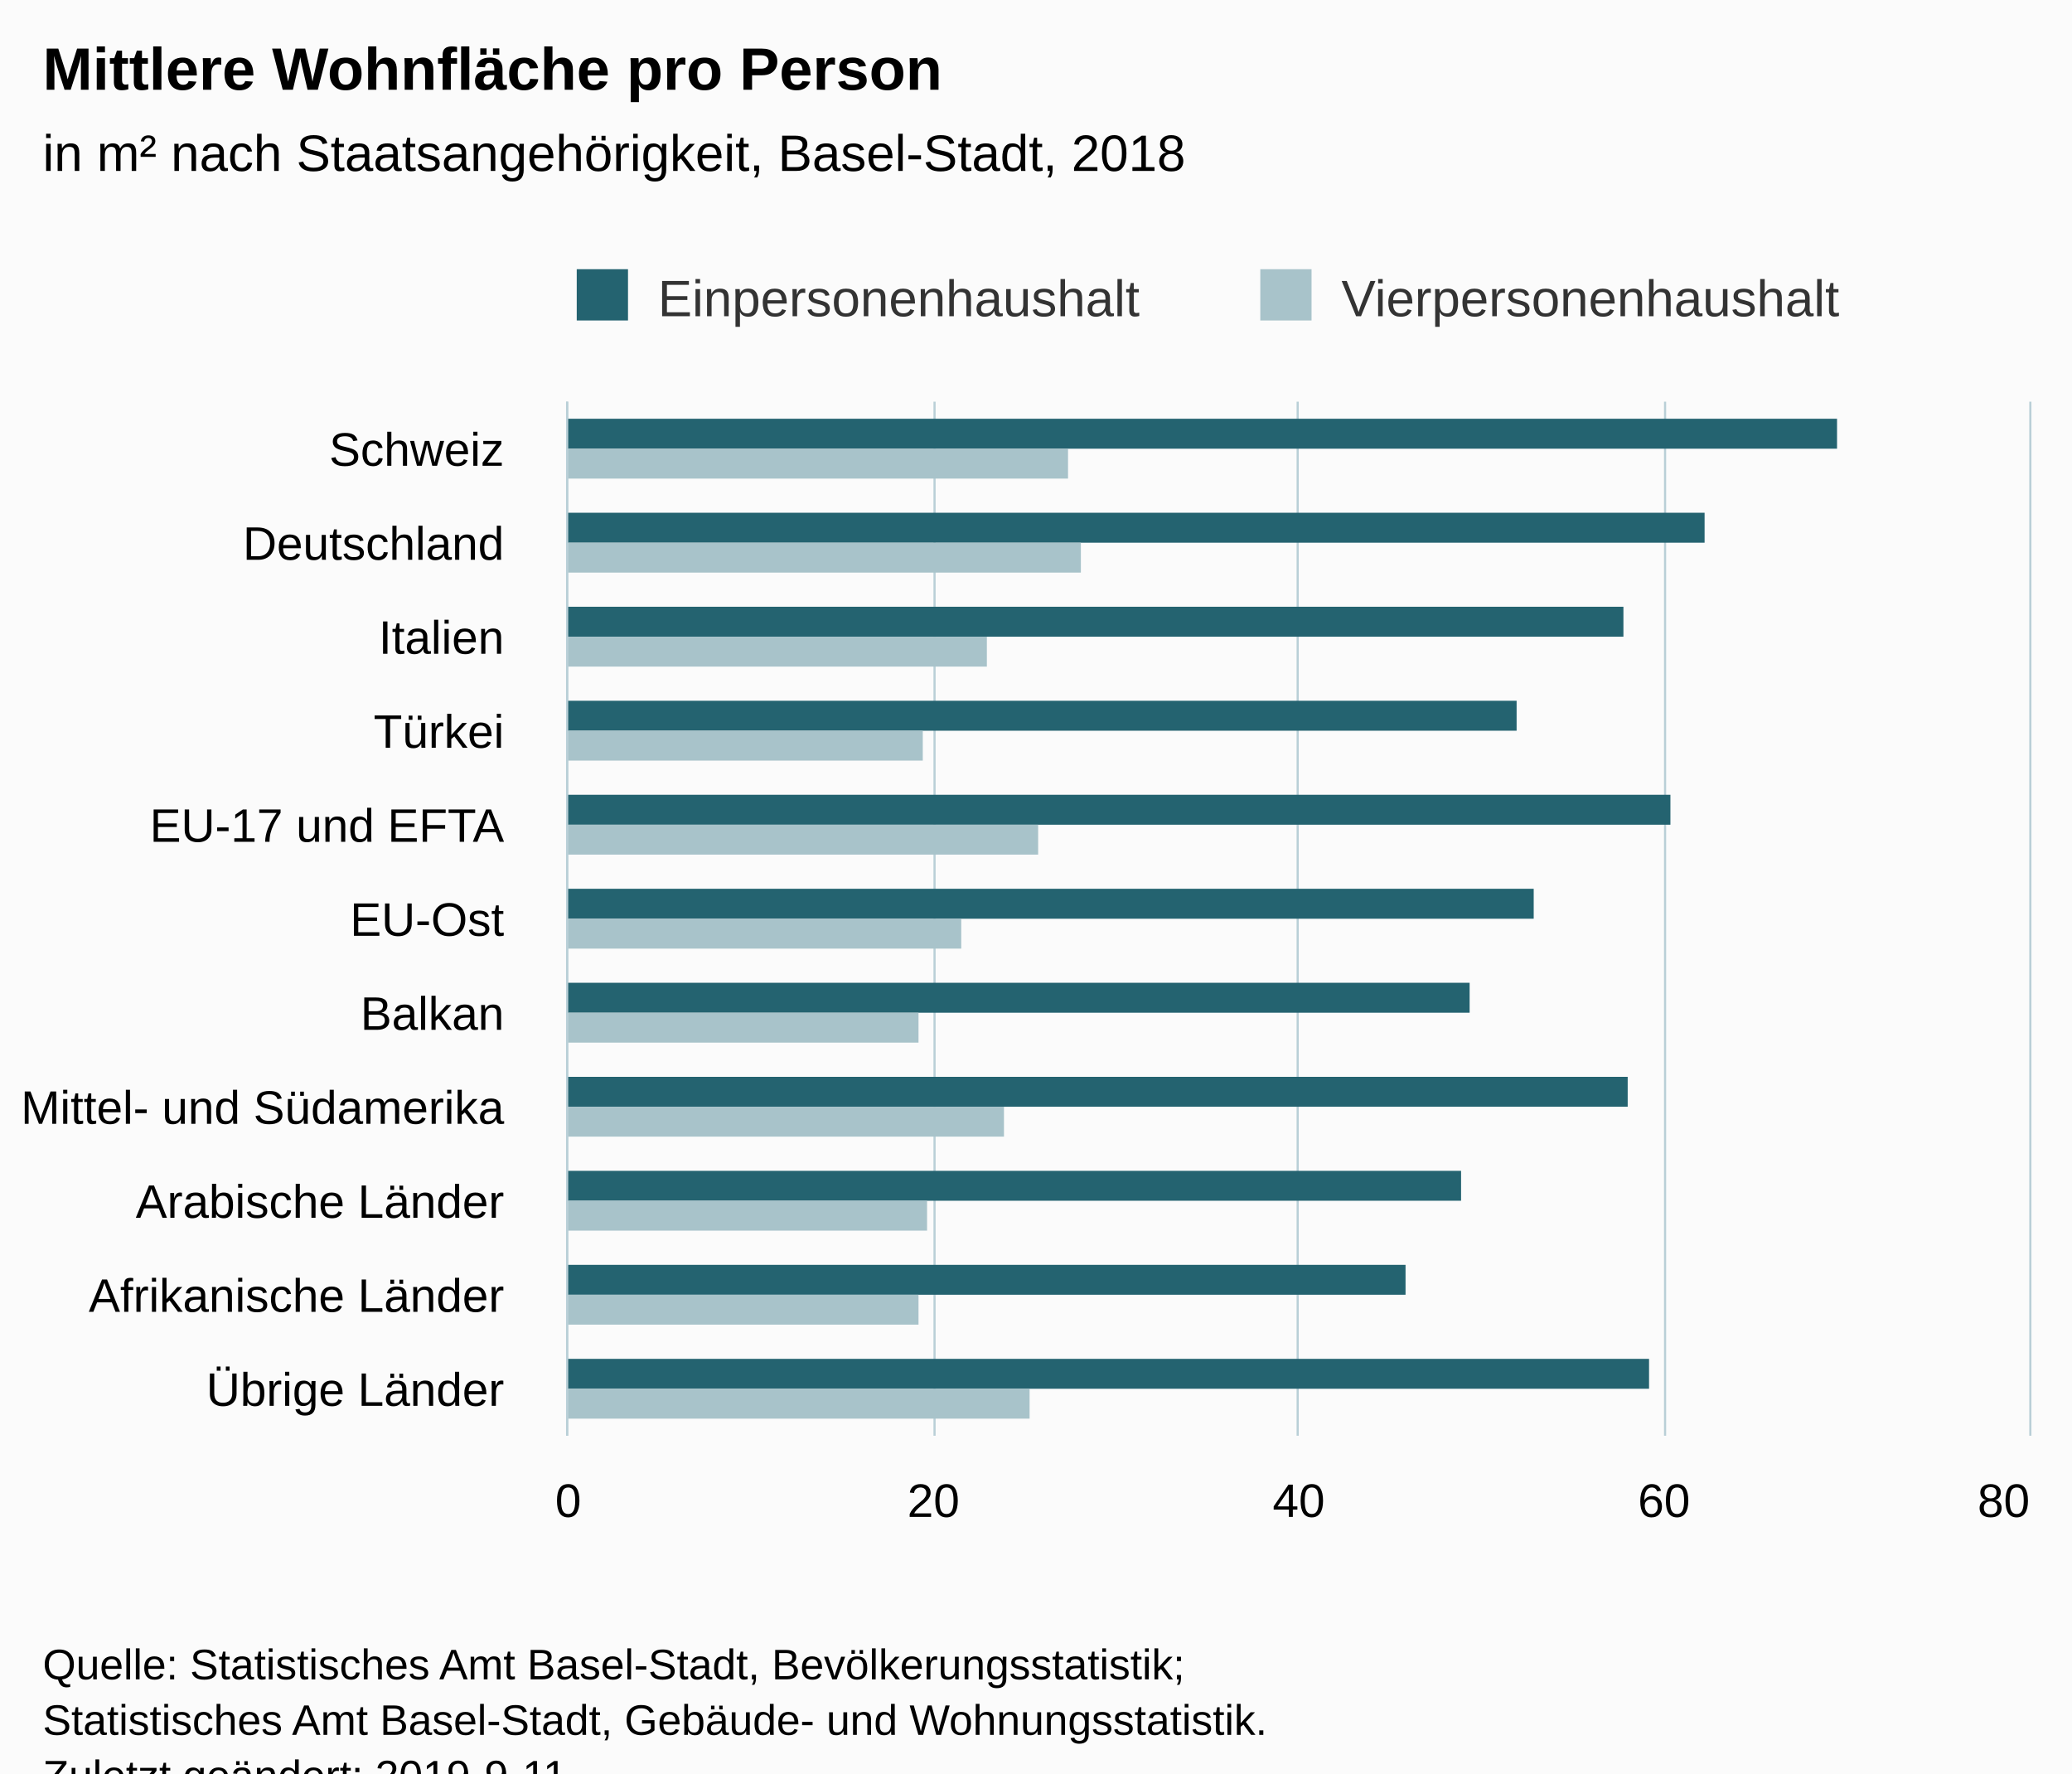
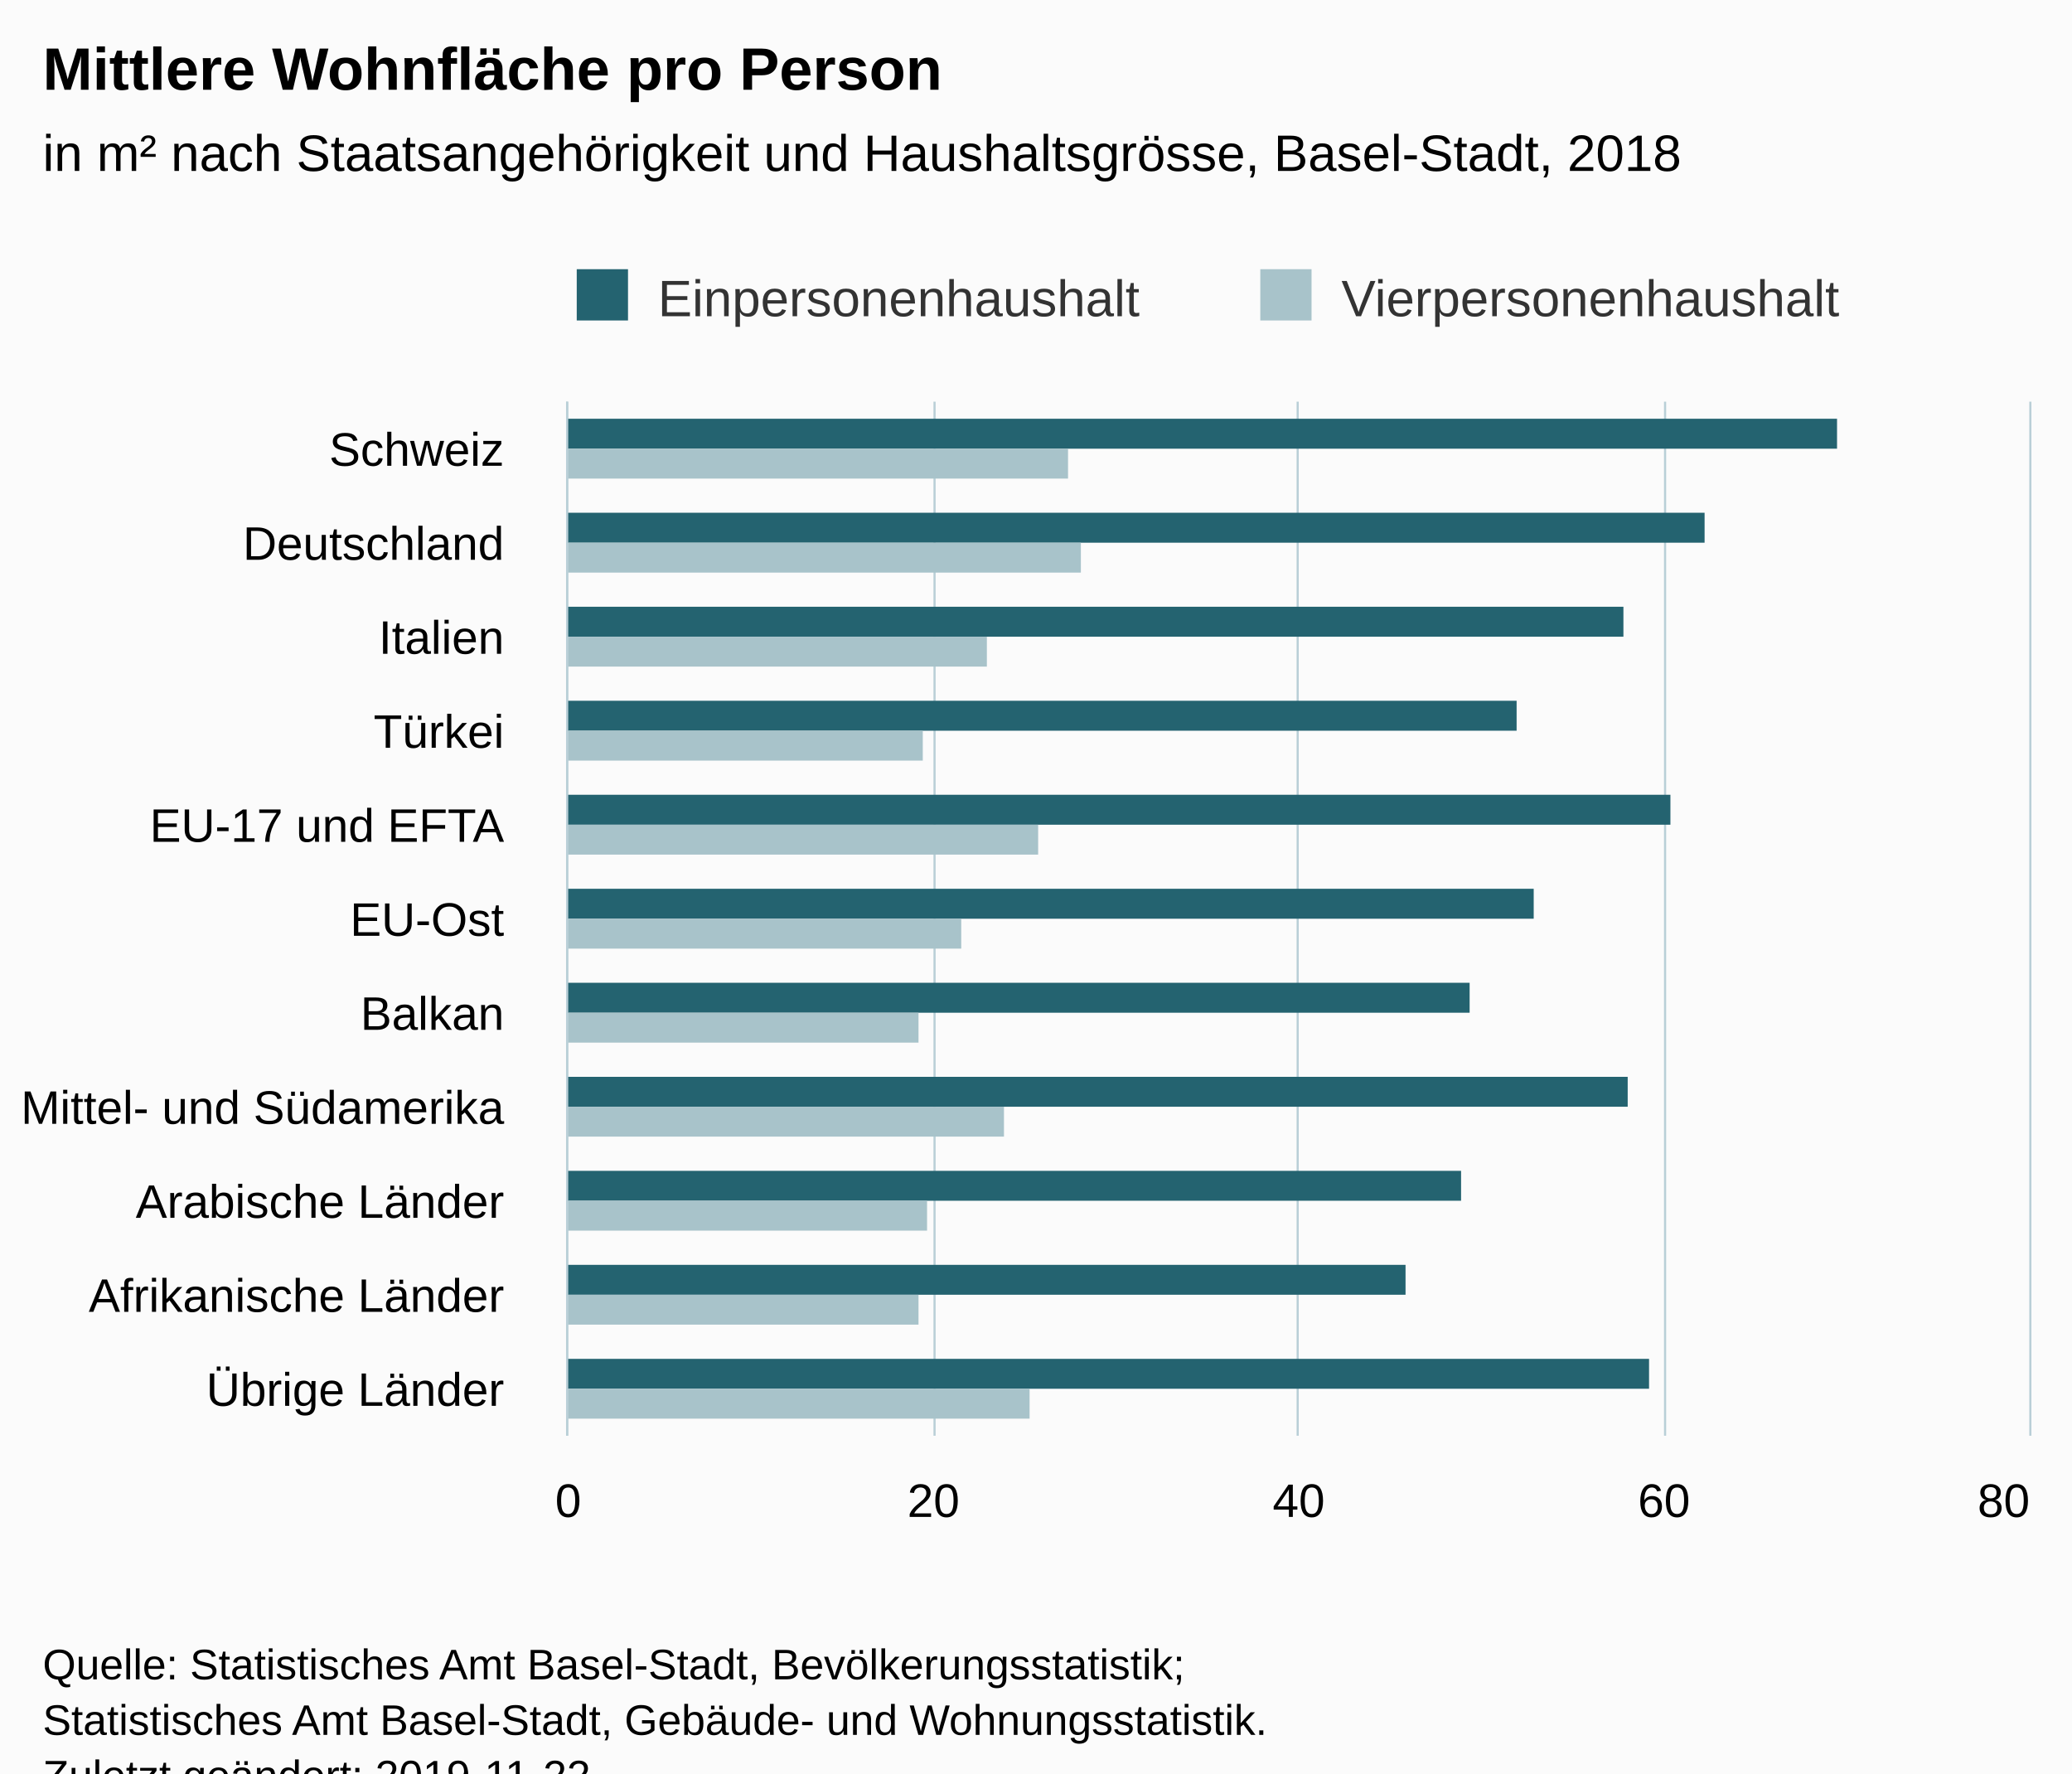
<svg xmlns="http://www.w3.org/2000/svg" version="1.1" class="highcharts-root" style="font-family:Arial;font-size:12px;" viewBox="0 0 485 415">
  <defs>
-     <clipPath id="highcharts-vvtmu9a-6">
+     <clipPath id="highcharts-uc7qqg5-6">
      <rect x="0" y="0" width="242" height="342" fill="none" />
    </clipPath>
-     <clipPath id="highcharts-vvtmu9a-7">
+     <clipPath id="highcharts-uc7qqg5-7">
      <rect x="0" y="0" width="242" height="342" fill="none" />
    </clipPath>
  </defs>
  <rect fill="#fbfbfb" class="highcharts-background" x="0" y="0" width="485" height="428" rx="0" ry="0" />
  <rect fill="none" class="highcharts-plot-background" x="133" y="94" width="342" height="242" />
  <g class="highcharts-pane-group" data-z-index="0" />
  <g class="highcharts-grid highcharts-xaxis-grid " data-z-index="1">
    <path fill="none" data-z-index="1" class="highcharts-grid-line" d="M 133 116.5 L 475 116.5" opacity="1" />
    <path fill="none" data-z-index="1" class="highcharts-grid-line" d="M 133 138.5 L 475 138.5" opacity="1" />
    <path fill="none" data-z-index="1" class="highcharts-grid-line" d="M 133 160.5 L 475 160.5" opacity="1" />
    <path fill="none" data-z-index="1" class="highcharts-grid-line" d="M 133 182.5 L 475 182.5" opacity="1" />
    <path fill="none" data-z-index="1" class="highcharts-grid-line" d="M 133 204.5 L 475 204.5" opacity="1" />
    <path fill="none" data-z-index="1" class="highcharts-grid-line" d="M 133 226.5 L 475 226.5" opacity="1" />
    <path fill="none" data-z-index="1" class="highcharts-grid-line" d="M 133 248.5 L 475 248.5" opacity="1" />
    <path fill="none" data-z-index="1" class="highcharts-grid-line" d="M 133 270.5 L 475 270.5" opacity="1" />
    <path fill="none" data-z-index="1" class="highcharts-grid-line" d="M 133 292.5 L 475 292.5" opacity="1" />
    <path fill="none" data-z-index="1" class="highcharts-grid-line" d="M 133 314.5 L 475 314.5" opacity="1" />
    <path fill="none" data-z-index="1" class="highcharts-grid-line" d="M 133 336.5 L 475 336.5" opacity="1" />
    <path fill="none" data-z-index="1" class="highcharts-grid-line" d="M 133 94.5 L 475 94.5" opacity="1" />
  </g>
  <g class="highcharts-grid highcharts-yaxis-grid " data-z-index="1">
    <path fill="none" stroke="#B9CFD7" stroke-width="0.5" data-z-index="1" class="highcharts-grid-line" d="M 132.75 94 L 132.75 336" opacity="1" />
    <path fill="none" stroke="#B9CFD7" stroke-width="0.5" data-z-index="1" class="highcharts-grid-line" d="M 218.75 94 L 218.75 336" opacity="1" />
    <path fill="none" stroke="#B9CFD7" stroke-width="0.5" data-z-index="1" class="highcharts-grid-line" d="M 303.75 94 L 303.75 336" opacity="1" />
    <path fill="none" stroke="#B9CFD7" stroke-width="0.5" data-z-index="1" class="highcharts-grid-line" d="M 389.75 94 L 389.75 336" opacity="1" />
    <path fill="none" stroke="#B9CFD7" stroke-width="0.5" data-z-index="1" class="highcharts-grid-line" d="M 475.25 94 L 475.25 336" opacity="1" />
  </g>
  <rect fill="none" class="highcharts-plot-border" data-z-index="1" x="133" y="94" width="342" height="242" />
  <g class="highcharts-axis highcharts-xaxis " data-z-index="2">
    <path fill="none" class="highcharts-axis-line" stroke="#B9CFD7" stroke-width="0.5" data-z-index="7" d="M 132.75 94 L 132.75 336" />
  </g>
  <g class="highcharts-axis highcharts-yaxis " data-z-index="2">
    <path fill="none" class="highcharts-axis-line" data-z-index="7" d="M 133 336 L 475 336" />
  </g>
  <g class="highcharts-series-group" data-z-index="3">
-     <g data-z-index="0.1" class="highcharts-series highcharts-series-0 highcharts-column-series " transform="translate(475,336) rotate(90) scale(-1,1) scale(1 1)" clip-path="url(#highcharts-vvtmu9a-7)">
+     <g data-z-index="0.1" class="highcharts-series highcharts-series-0 highcharts-column-series " transform="translate(475,336) rotate(90) scale(-1,1) scale(1 1)" clip-path="url(#highcharts-uc7qqg5-7)">
      <rect x="231" y="45" width="7" height="298" fill="#246370" class="highcharts-point" />
      <rect x="209" y="76" width="7" height="267" fill="#246370" class="highcharts-point" />
      <rect x="187" y="95" width="7" height="248" fill="#246370" class="highcharts-point" />
      <rect x="165" y="120" width="7" height="223" fill="#246370" class="highcharts-point" />
      <rect x="143" y="84" width="7" height="259" fill="#246370" class="highcharts-point" />
      <rect x="121" y="116" width="7" height="227" fill="#246370" class="highcharts-point" />
      <rect x="99" y="131" width="7" height="212" fill="#246370" class="highcharts-point" />
      <rect x="77" y="94" width="7" height="249" fill="#246370" class="highcharts-point" />
      <rect x="55" y="133" width="7" height="210" fill="#246370" class="highcharts-point" />
      <rect x="33" y="146" width="7" height="197" fill="#246370" class="highcharts-point" />
      <rect x="11" y="89" width="7" height="254" fill="#246370" class="highcharts-point" />
    </g>
    <g data-z-index="0.1" class="highcharts-markers highcharts-series-0 highcharts-column-series " transform="translate(475,336) rotate(90) scale(-1,1) scale(1 1)" clip-path="none" />
-     <g data-z-index="0.1" class="highcharts-series highcharts-series-1 highcharts-column-series " transform="translate(475,336) rotate(90) scale(-1,1) scale(1 1)" clip-path="url(#highcharts-vvtmu9a-7)">
+     <g data-z-index="0.1" class="highcharts-series highcharts-series-1 highcharts-column-series " transform="translate(475,336) rotate(90) scale(-1,1) scale(1 1)" clip-path="url(#highcharts-uc7qqg5-7)">
      <rect x="224" y="225" width="7" height="118" fill="#A8C3CA" class="highcharts-point" />
      <rect x="202" y="222" width="7" height="121" fill="#A8C3CA" class="highcharts-point" />
      <rect x="180" y="244" width="7" height="99" fill="#A8C3CA" class="highcharts-point" />
      <rect x="158" y="259" width="7" height="84" fill="#A8C3CA" class="highcharts-point" />
      <rect x="136" y="232" width="7" height="111" fill="#A8C3CA" class="highcharts-point" />
      <rect x="114" y="250" width="7" height="93" fill="#A8C3CA" class="highcharts-point" />
      <rect x="92" y="260" width="7" height="83" fill="#A8C3CA" class="highcharts-point" />
      <rect x="70" y="240" width="7" height="103" fill="#A8C3CA" class="highcharts-point" />
      <rect x="48" y="258" width="7" height="85" fill="#A8C3CA" class="highcharts-point" />
      <rect x="26" y="260" width="7" height="83" fill="#A8C3CA" class="highcharts-point" />
      <rect x="4" y="234" width="7" height="109" fill="#A8C3CA" class="highcharts-point" />
    </g>
    <g data-z-index="0.1" class="highcharts-markers highcharts-series-1 highcharts-column-series " transform="translate(475,336) rotate(90) scale(-1,1) scale(1 1)" clip-path="none" />
  </g>
  <text x="10" text-anchor="start" class="highcharts-title" data-z-index="4" style="color:#000000;font-size:14px;font-weight:bold;fill:#000000;" y="21">
    <tspan>Mittlere Wohnfläche pro Person</tspan>
  </text>
  <text x="10" text-anchor="start" class="highcharts-subtitle" data-z-index="4" style="color:#000000;font-size:12px;font-weight:normal;font-family:Arial;fill:#000000;" y="40">
-     <tspan>in m² nach Staatsangehörigkeit, Basel-Stadt, 2018</tspan>
+     <tspan>in m² nach Staatsangehörigkeit und Haushaltsgrösse, Basel-Stadt, 2018</tspan>
  </text>
  <g class="highcharts-legend" data-z-index="7" transform="translate(125,56)">
    <rect fill="none" class="highcharts-legend-box" rx="0" ry="0" x="0" y="0" width="319" height="26" visibility="visible" />
    <g data-z-index="1">
      <g>
        <g class="highcharts-legend-item highcharts-column-series highcharts-color-undefined highcharts-series-0" data-z-index="1" transform="translate(8,3)">
          <text x="21" style="color:#333333;font-size:12px;font-weight:normal;cursor:pointer;fill:#333333;" text-anchor="start" data-z-index="2" y="15">
            <tspan>Einpersonenhaushalt</tspan>
          </text>
          <rect x="2" y="4" width="12" height="12" fill="#246370" class="highcharts-point" data-z-index="3" />
        </g>
        <g class="highcharts-legend-item highcharts-column-series highcharts-color-undefined highcharts-series-1" data-z-index="1" transform="translate(168,3)">
          <text x="21" y="15" style="color:#333333;font-size:12px;font-weight:normal;cursor:pointer;fill:#333333;" text-anchor="start" data-z-index="2">
            <tspan>Vierpersonenhaushalt</tspan>
          </text>
          <rect x="2" y="4" width="12" height="12" fill="#A8C3CA" class="highcharts-point" data-z-index="3" />
        </g>
      </g>
    </g>
  </g>
  <g class="highcharts-axis-labels highcharts-xaxis-labels " data-z-index="7">
    <text x="118" style="color:#000000;cursor:default;font-size:11px;fill:#000000;" text-anchor="end" transform="translate(0,0)" y="109" opacity="1">Schweiz</text>
    <text x="118" style="color:#000000;cursor:default;font-size:11px;fill:#000000;" text-anchor="end" transform="translate(0,0)" y="131" opacity="1">Deutschland</text>
    <text x="118" style="color:#000000;cursor:default;font-size:11px;fill:#000000;" text-anchor="end" transform="translate(0,0)" y="153" opacity="1">Italien</text>
    <text x="118" style="color:#000000;cursor:default;font-size:11px;fill:#000000;" text-anchor="end" transform="translate(0,0)" y="175" opacity="1">Türkei</text>
    <text x="118" style="color:#000000;cursor:default;font-size:11px;fill:#000000;" text-anchor="end" transform="translate(0,0)" y="197" opacity="1">
      <tspan>EU-17 und EFTA</tspan>
    </text>
    <text x="118" style="color:#000000;cursor:default;font-size:11px;fill:#000000;" text-anchor="end" transform="translate(0,0)" y="219" opacity="1">EU-Ost</text>
    <text x="118" style="color:#000000;cursor:default;font-size:11px;fill:#000000;" text-anchor="end" transform="translate(0,0)" y="241" opacity="1">Balkan</text>
    <text x="118" style="color:#000000;cursor:default;font-size:11px;fill:#000000;" text-anchor="end" transform="translate(0,0)" y="263" opacity="1">
      <tspan>Mittel- und Südamerika</tspan>
    </text>
    <text x="118" style="color:#000000;cursor:default;font-size:11px;fill:#000000;" text-anchor="end" transform="translate(0,0)" y="285" opacity="1">
      <tspan>Arabische Länder</tspan>
    </text>
    <text x="118" style="color:#000000;cursor:default;font-size:11px;fill:#000000;" text-anchor="end" transform="translate(0,0)" y="307" opacity="1">
      <tspan>Afrikanische Länder</tspan>
    </text>
    <text x="118" style="color:#000000;cursor:default;font-size:11px;fill:#000000;" text-anchor="end" transform="translate(0,0)" y="329" opacity="1">
      <tspan>Übrige Länder</tspan>
    </text>
  </g>
  <g class="highcharts-axis-labels highcharts-yaxis-labels " data-z-index="7">
    <text x="133" style="color:#000000;cursor:default;font-size:11px;fill:#000000;" text-anchor="middle" transform="translate(0,0)" y="355" opacity="1">0</text>
    <text x="218.5" style="color:#000000;cursor:default;font-size:11px;fill:#000000;" text-anchor="middle" transform="translate(0,0)" y="355" opacity="1">20</text>
    <text x="304" style="color:#000000;cursor:default;font-size:11px;fill:#000000;" text-anchor="middle" transform="translate(0,0)" y="355" opacity="1">40</text>
    <text x="389.5" style="color:#000000;cursor:default;font-size:11px;fill:#000000;" text-anchor="middle" transform="translate(0,0)" y="355" opacity="1">60</text>
    <text x="469" style="color:#000000;cursor:default;font-size:11px;fill:#000000;" text-anchor="middle" transform="translate(0,0)" y="355" opacity="1">80</text>
  </g>
  <text x="10" class="highcharts-credits" text-anchor="start" data-z-index="8" style="cursor:default;color:#000000;font-size:10px;fill:#000000;" y="393">
    <tspan>Quelle: Statistisches Amt Basel-Stadt, Bevölkerungsstatistik;</tspan>
    <tspan x="10" dy="13">Statistisches Amt Basel-Stadt, Gebäude- und Wohnungsstatistik.</tspan>
-     <tspan x="10" dy="13">Zuletzt geändert: 2019-9-11</tspan>
+     <tspan x="10" dy="13">Zuletzt geändert: 2019-11-22</tspan>
  </text>
</svg>
